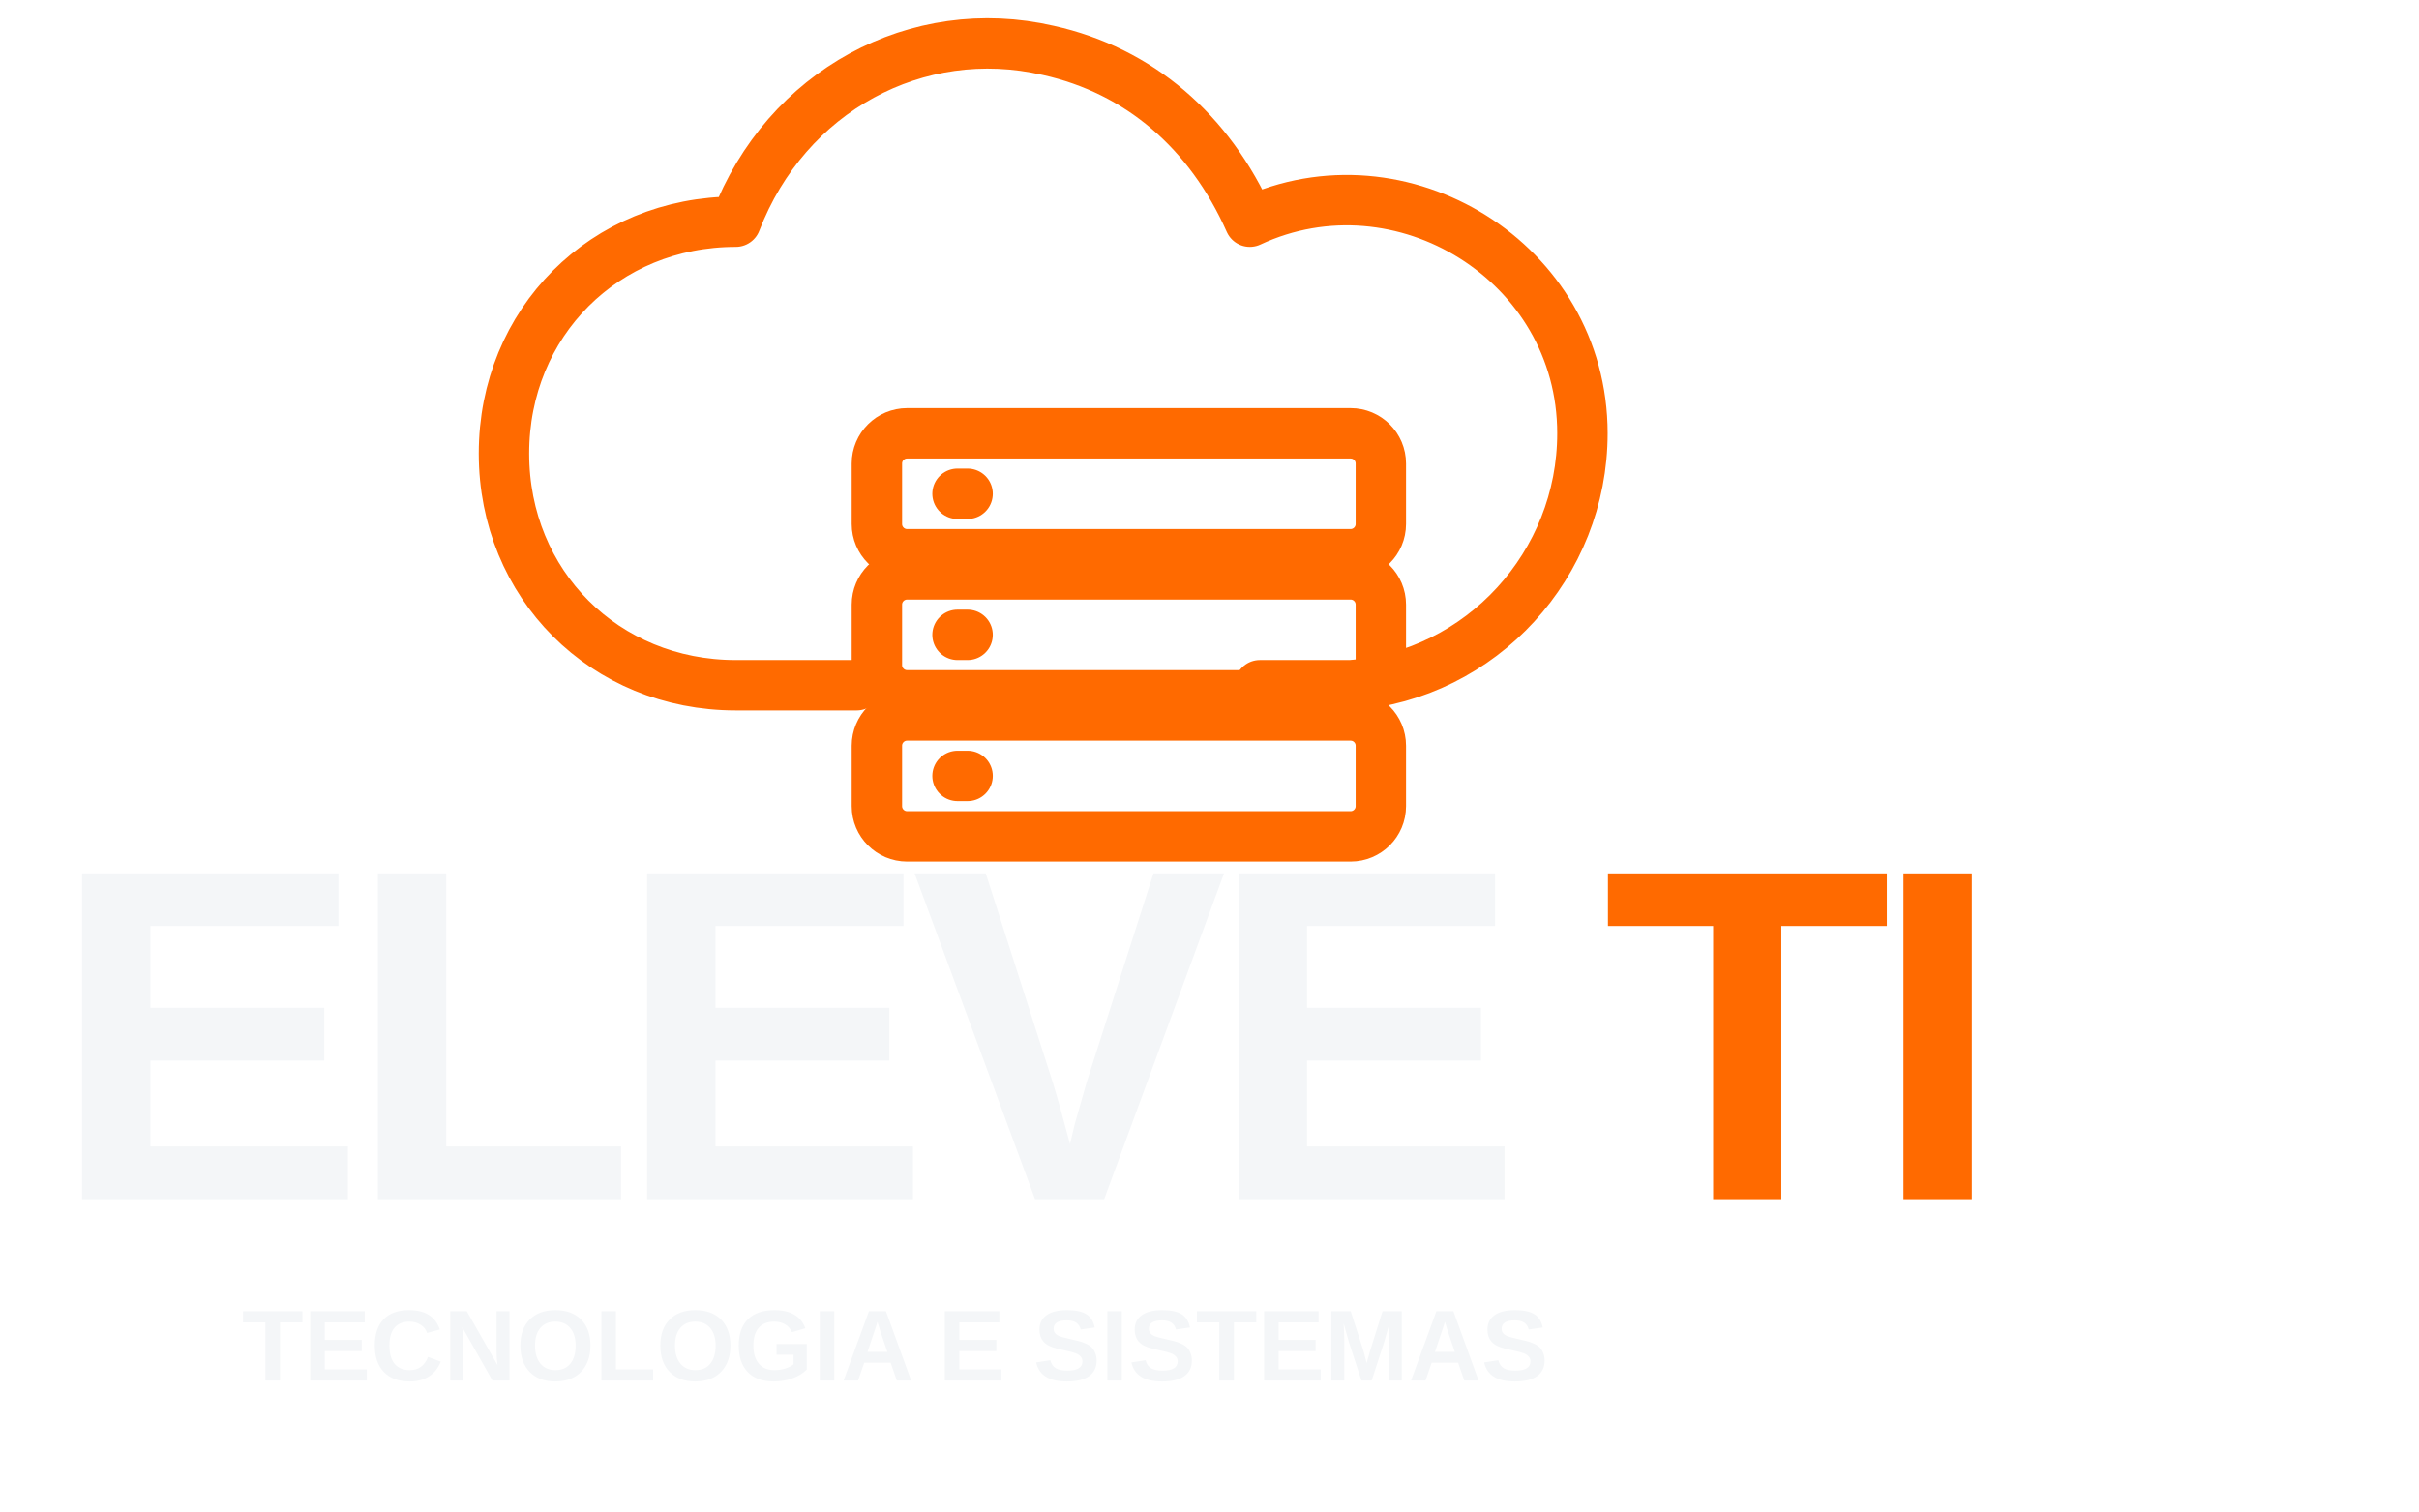
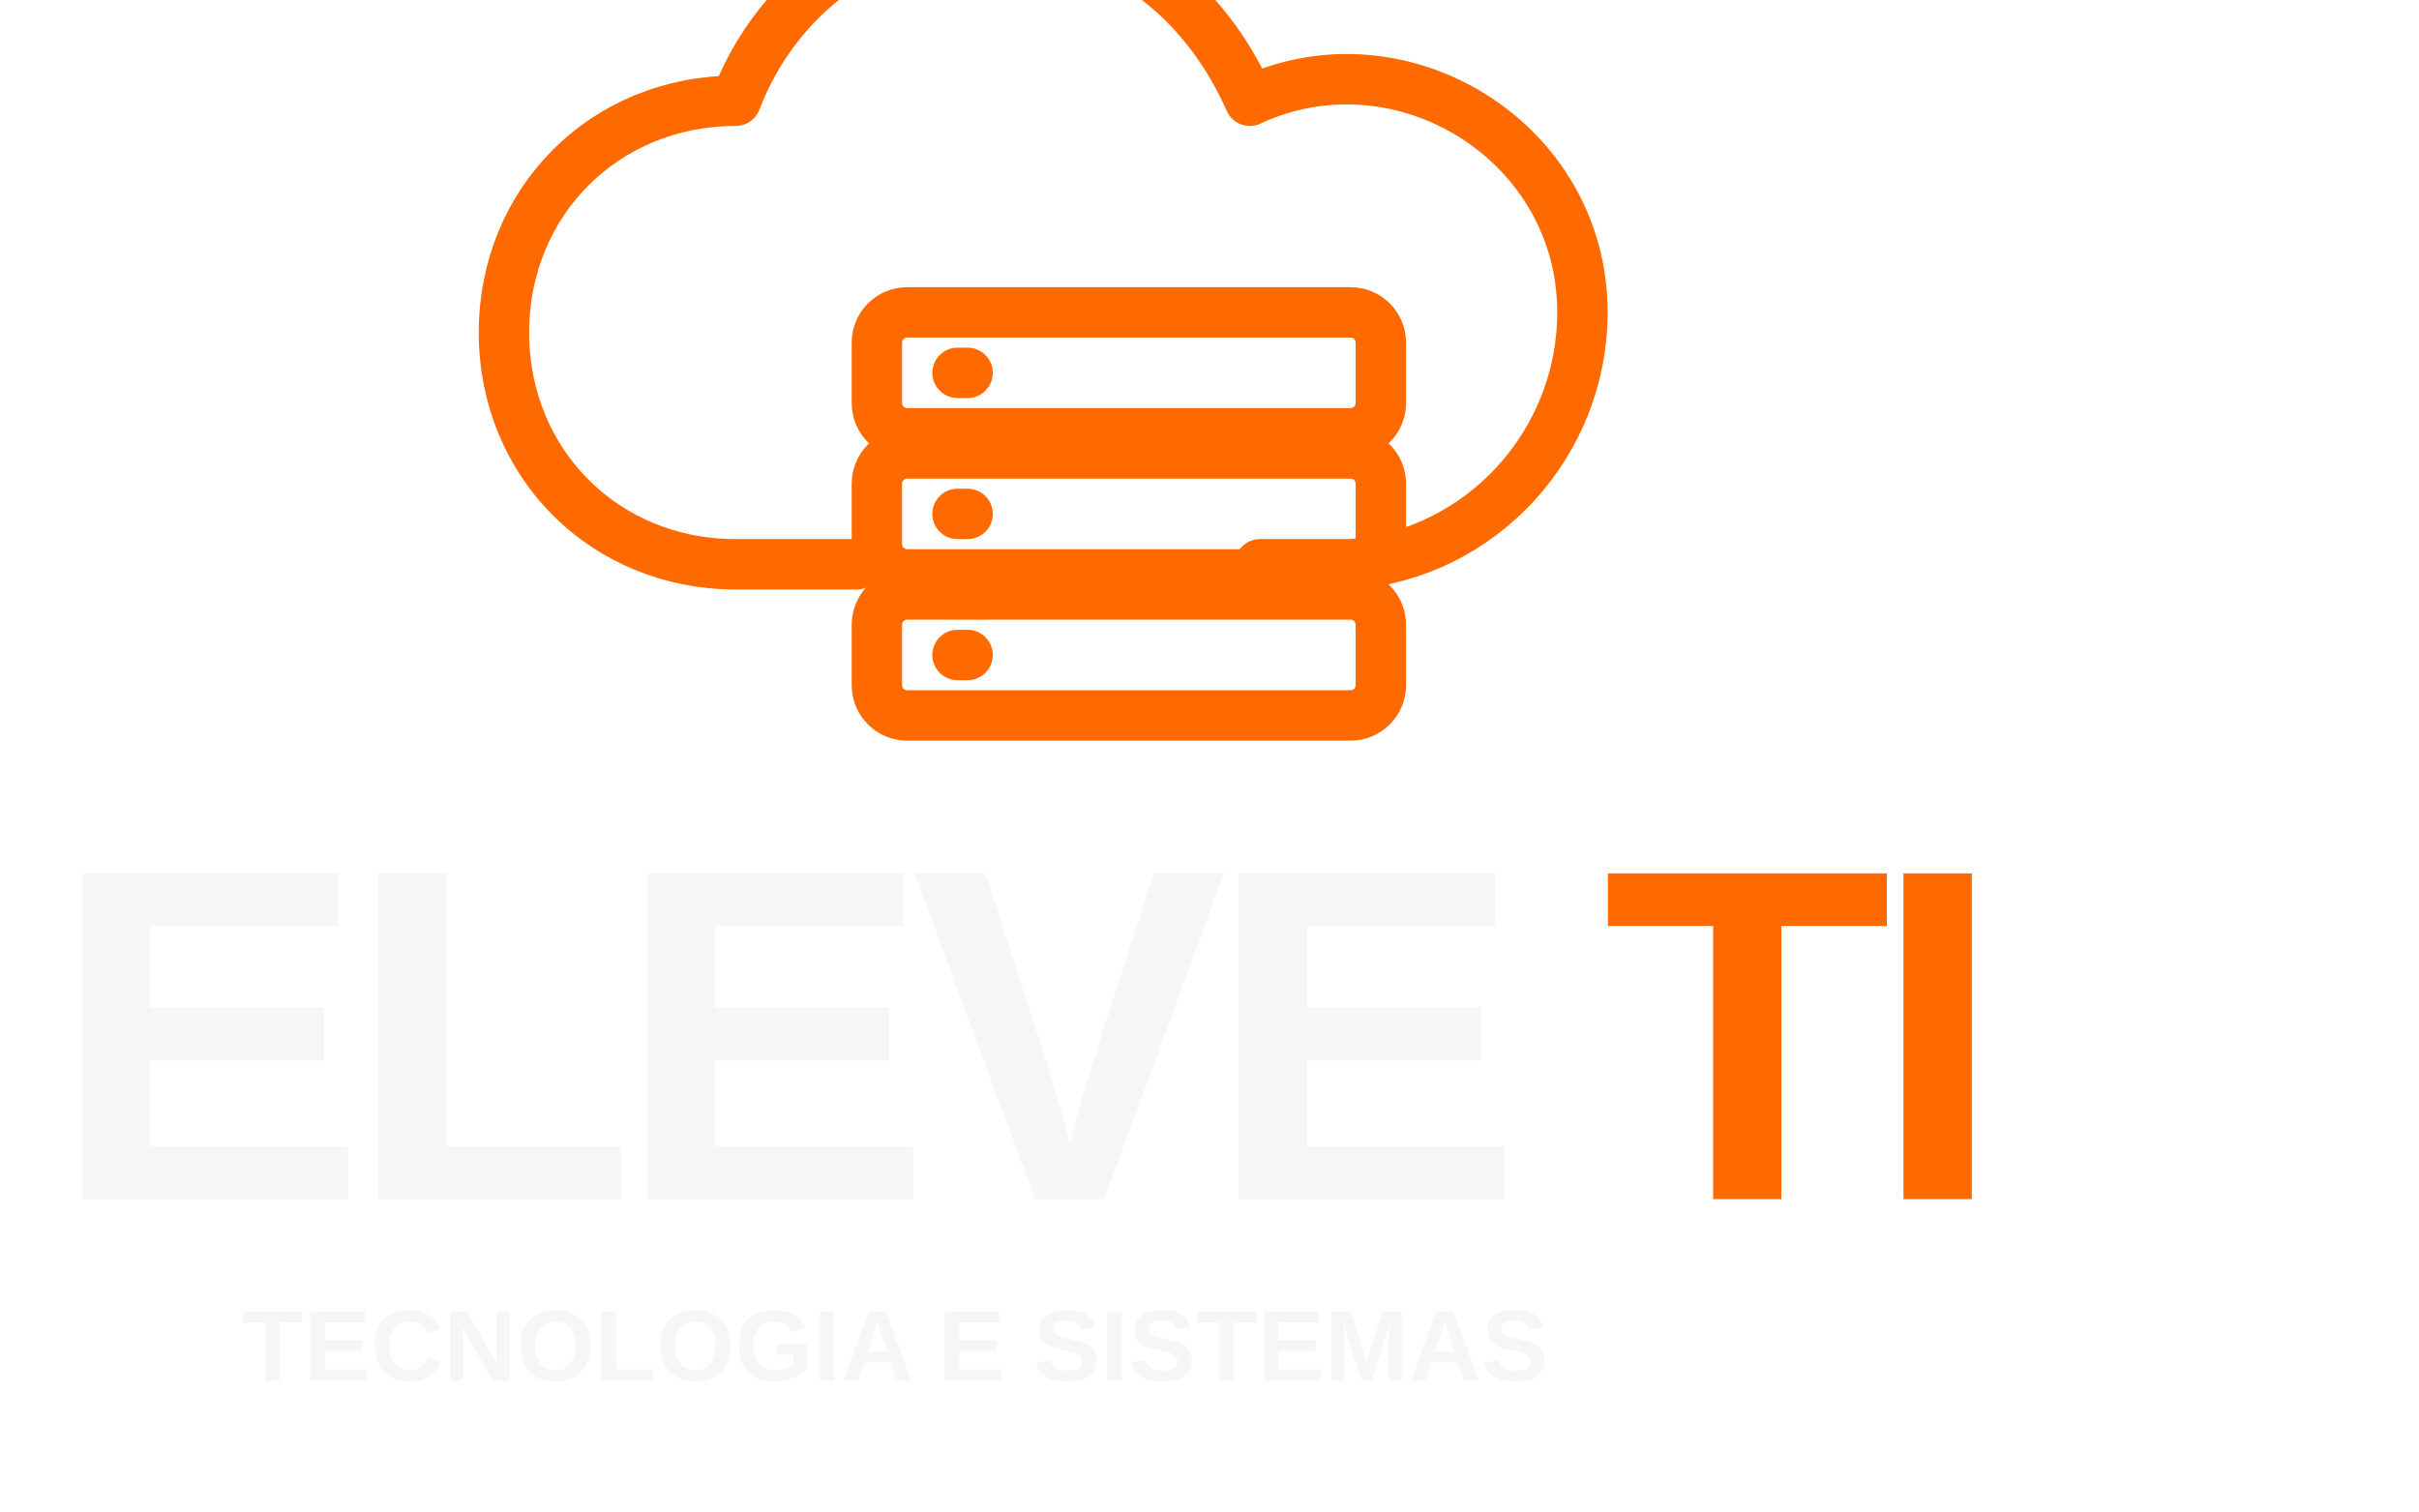
<svg xmlns="http://www.w3.org/2000/svg" viewBox="0 0 240 150" role="img" aria-labelledby="title desc">
-   <g fill="none" stroke="#ff6a00" stroke-width="5" stroke-linecap="round" stroke-linejoin="round">
+   <g transform="translate(0 -12)" fill="none" stroke="#ff6a00" stroke-width="5" stroke-linecap="round" stroke-linejoin="round">
    <path d="M85 68H73c-13 0-23-10-23-23 0-13 10-23 23-23 5-13 18-20 31-17 9 2 16 8 20 17 15-7 33 4 33 21 0 13-10 24-23 25h-9" />
    <rect x="87" y="43" width="50" height="12" rx="3" />
    <rect x="87" y="57" width="50" height="12" rx="3" />
    <rect x="87" y="71" width="50" height="12" rx="3" />
    <path d="M95 49h1m-1 14h1m-1 14h1" />
  </g>
  <text x="5" y="119" textLength="155" lengthAdjust="spacingAndGlyphs" font-family="Arial Black,Arial,sans-serif" font-size="47" font-weight="900" letter-spacing="-2" fill="#f4f6f8">ELEVE</text>
  <text x="159" y="119" textLength="76" lengthAdjust="spacingAndGlyphs" font-family="Arial Black,Arial,sans-serif" font-size="47" font-weight="900" letter-spacing="-2" fill="#ff6a00">TI</text>
  <text x="24" y="137" textLength="192" lengthAdjust="spacingAndGlyphs" font-family="Arial,sans-serif" font-size="10" font-weight="700" fill="#f4f6f8">TECNOLOGIA E SISTEMAS</text>
</svg>
